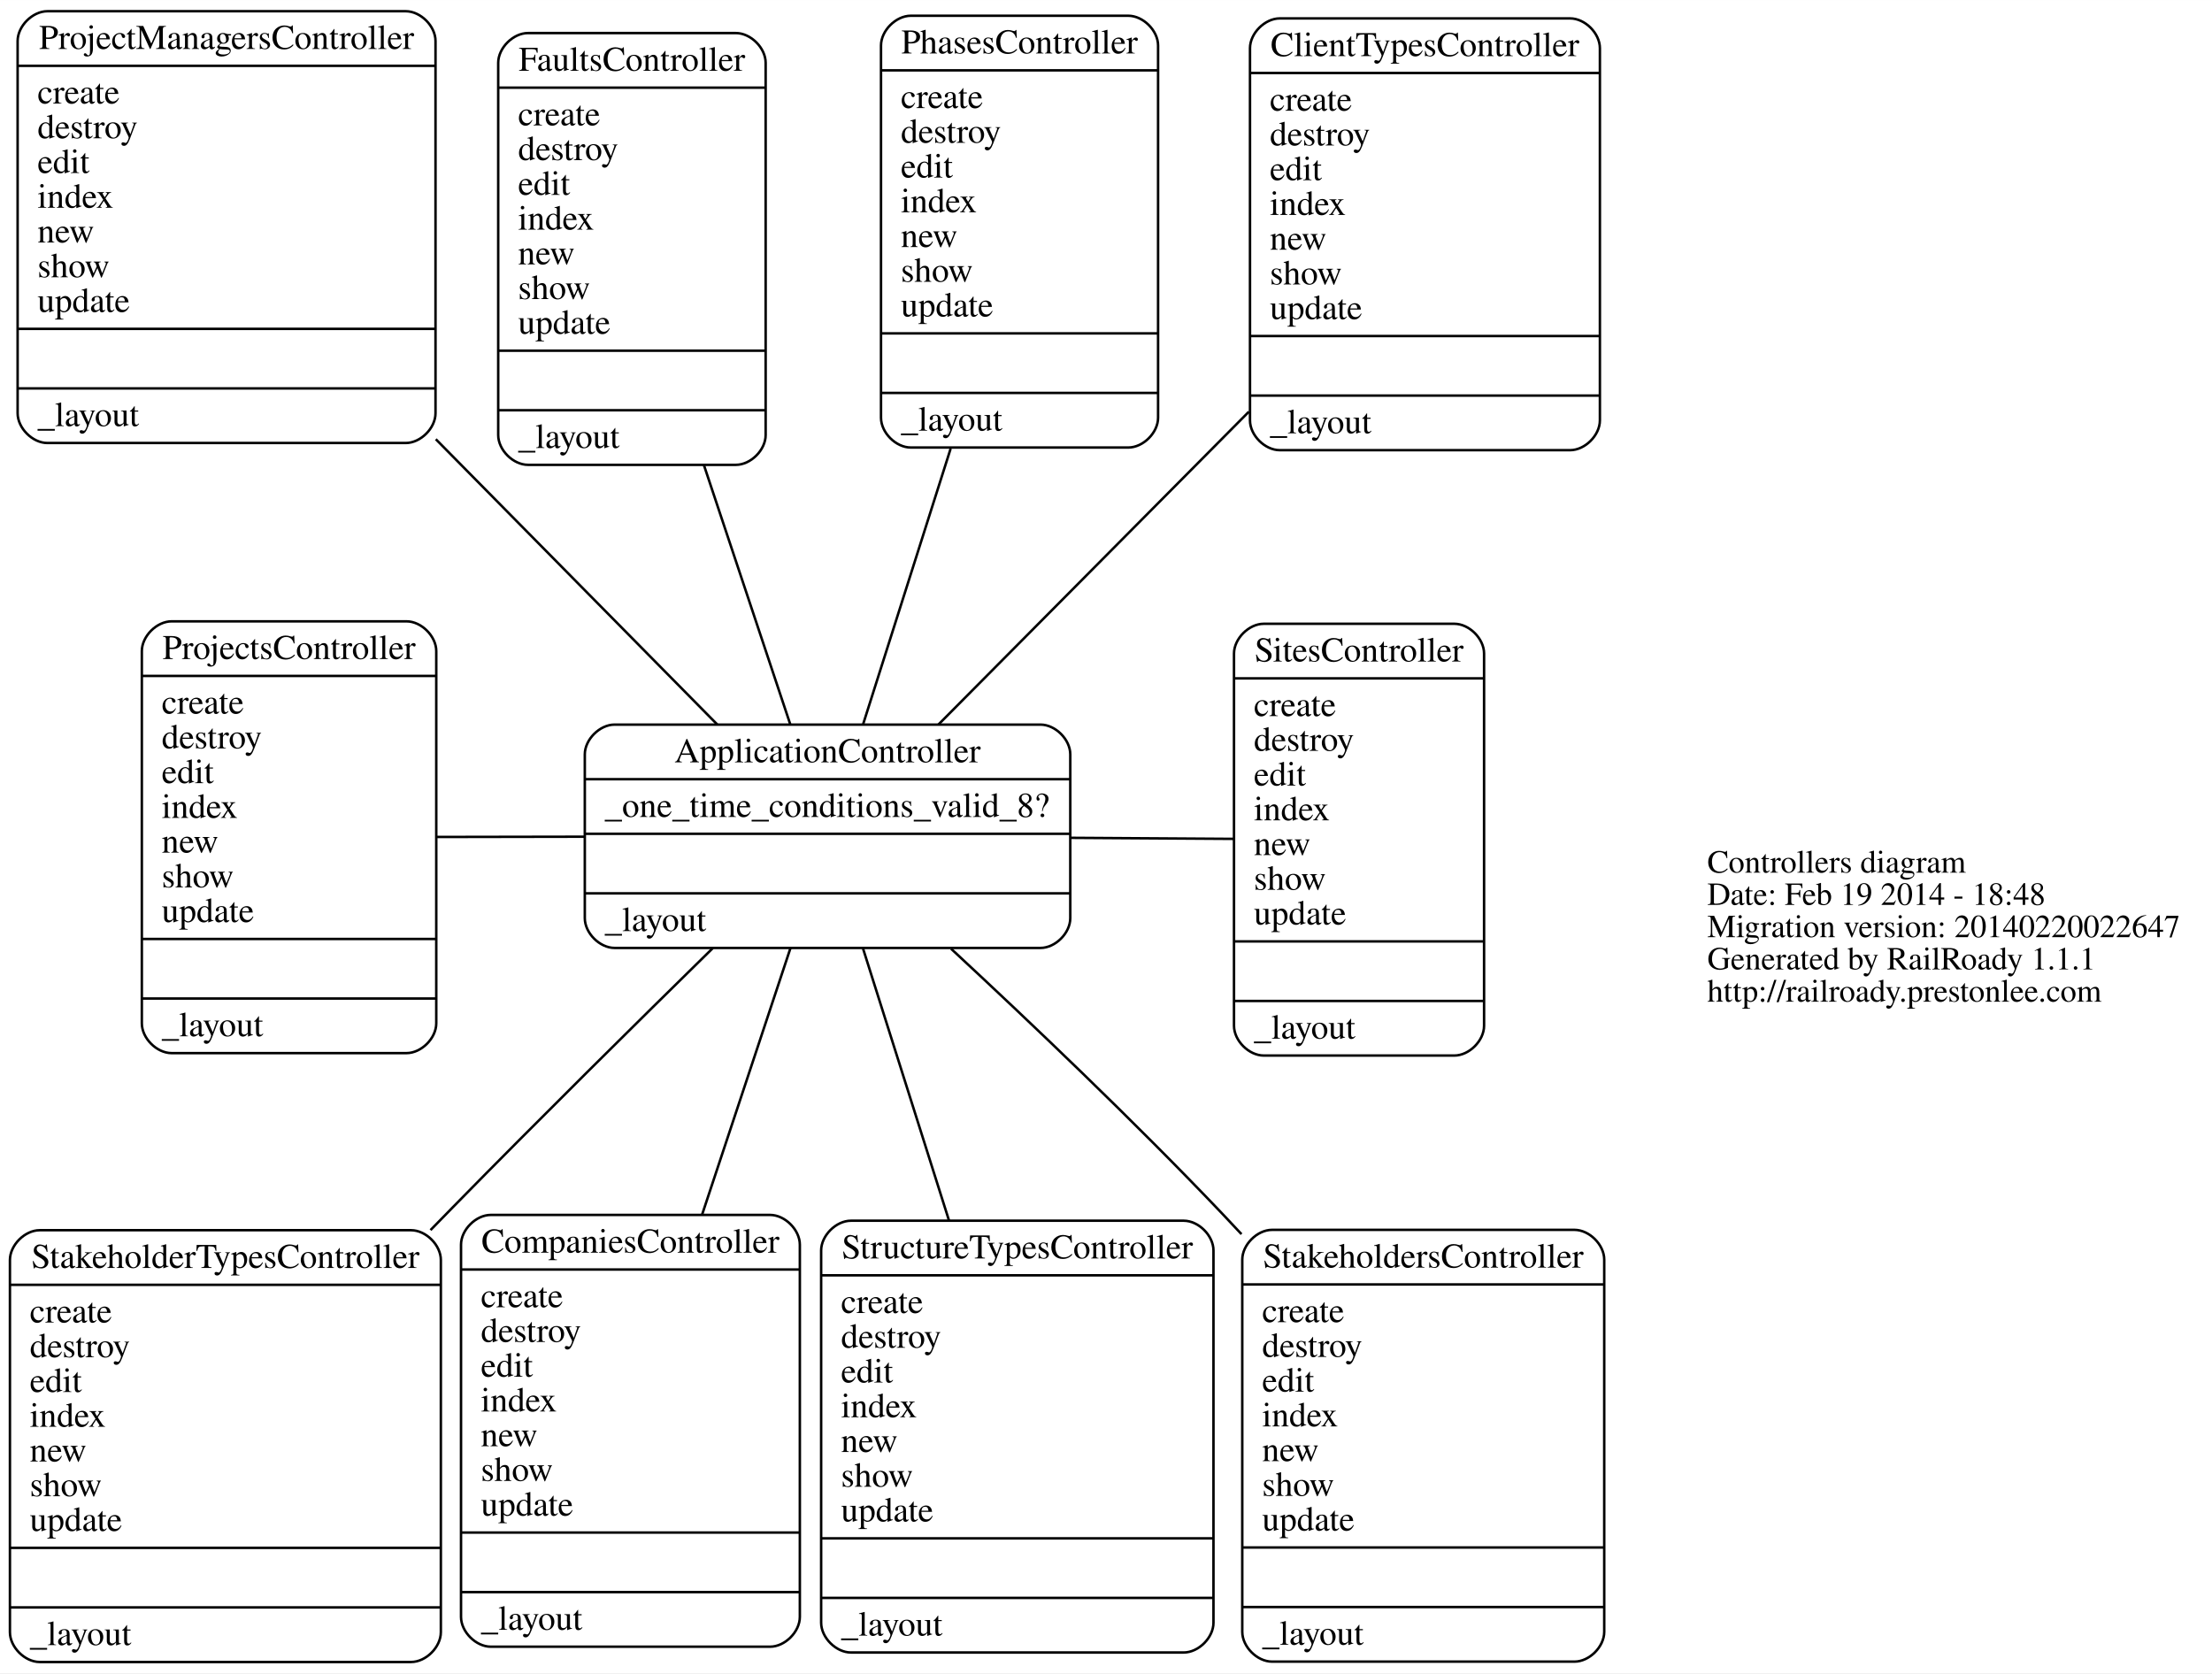
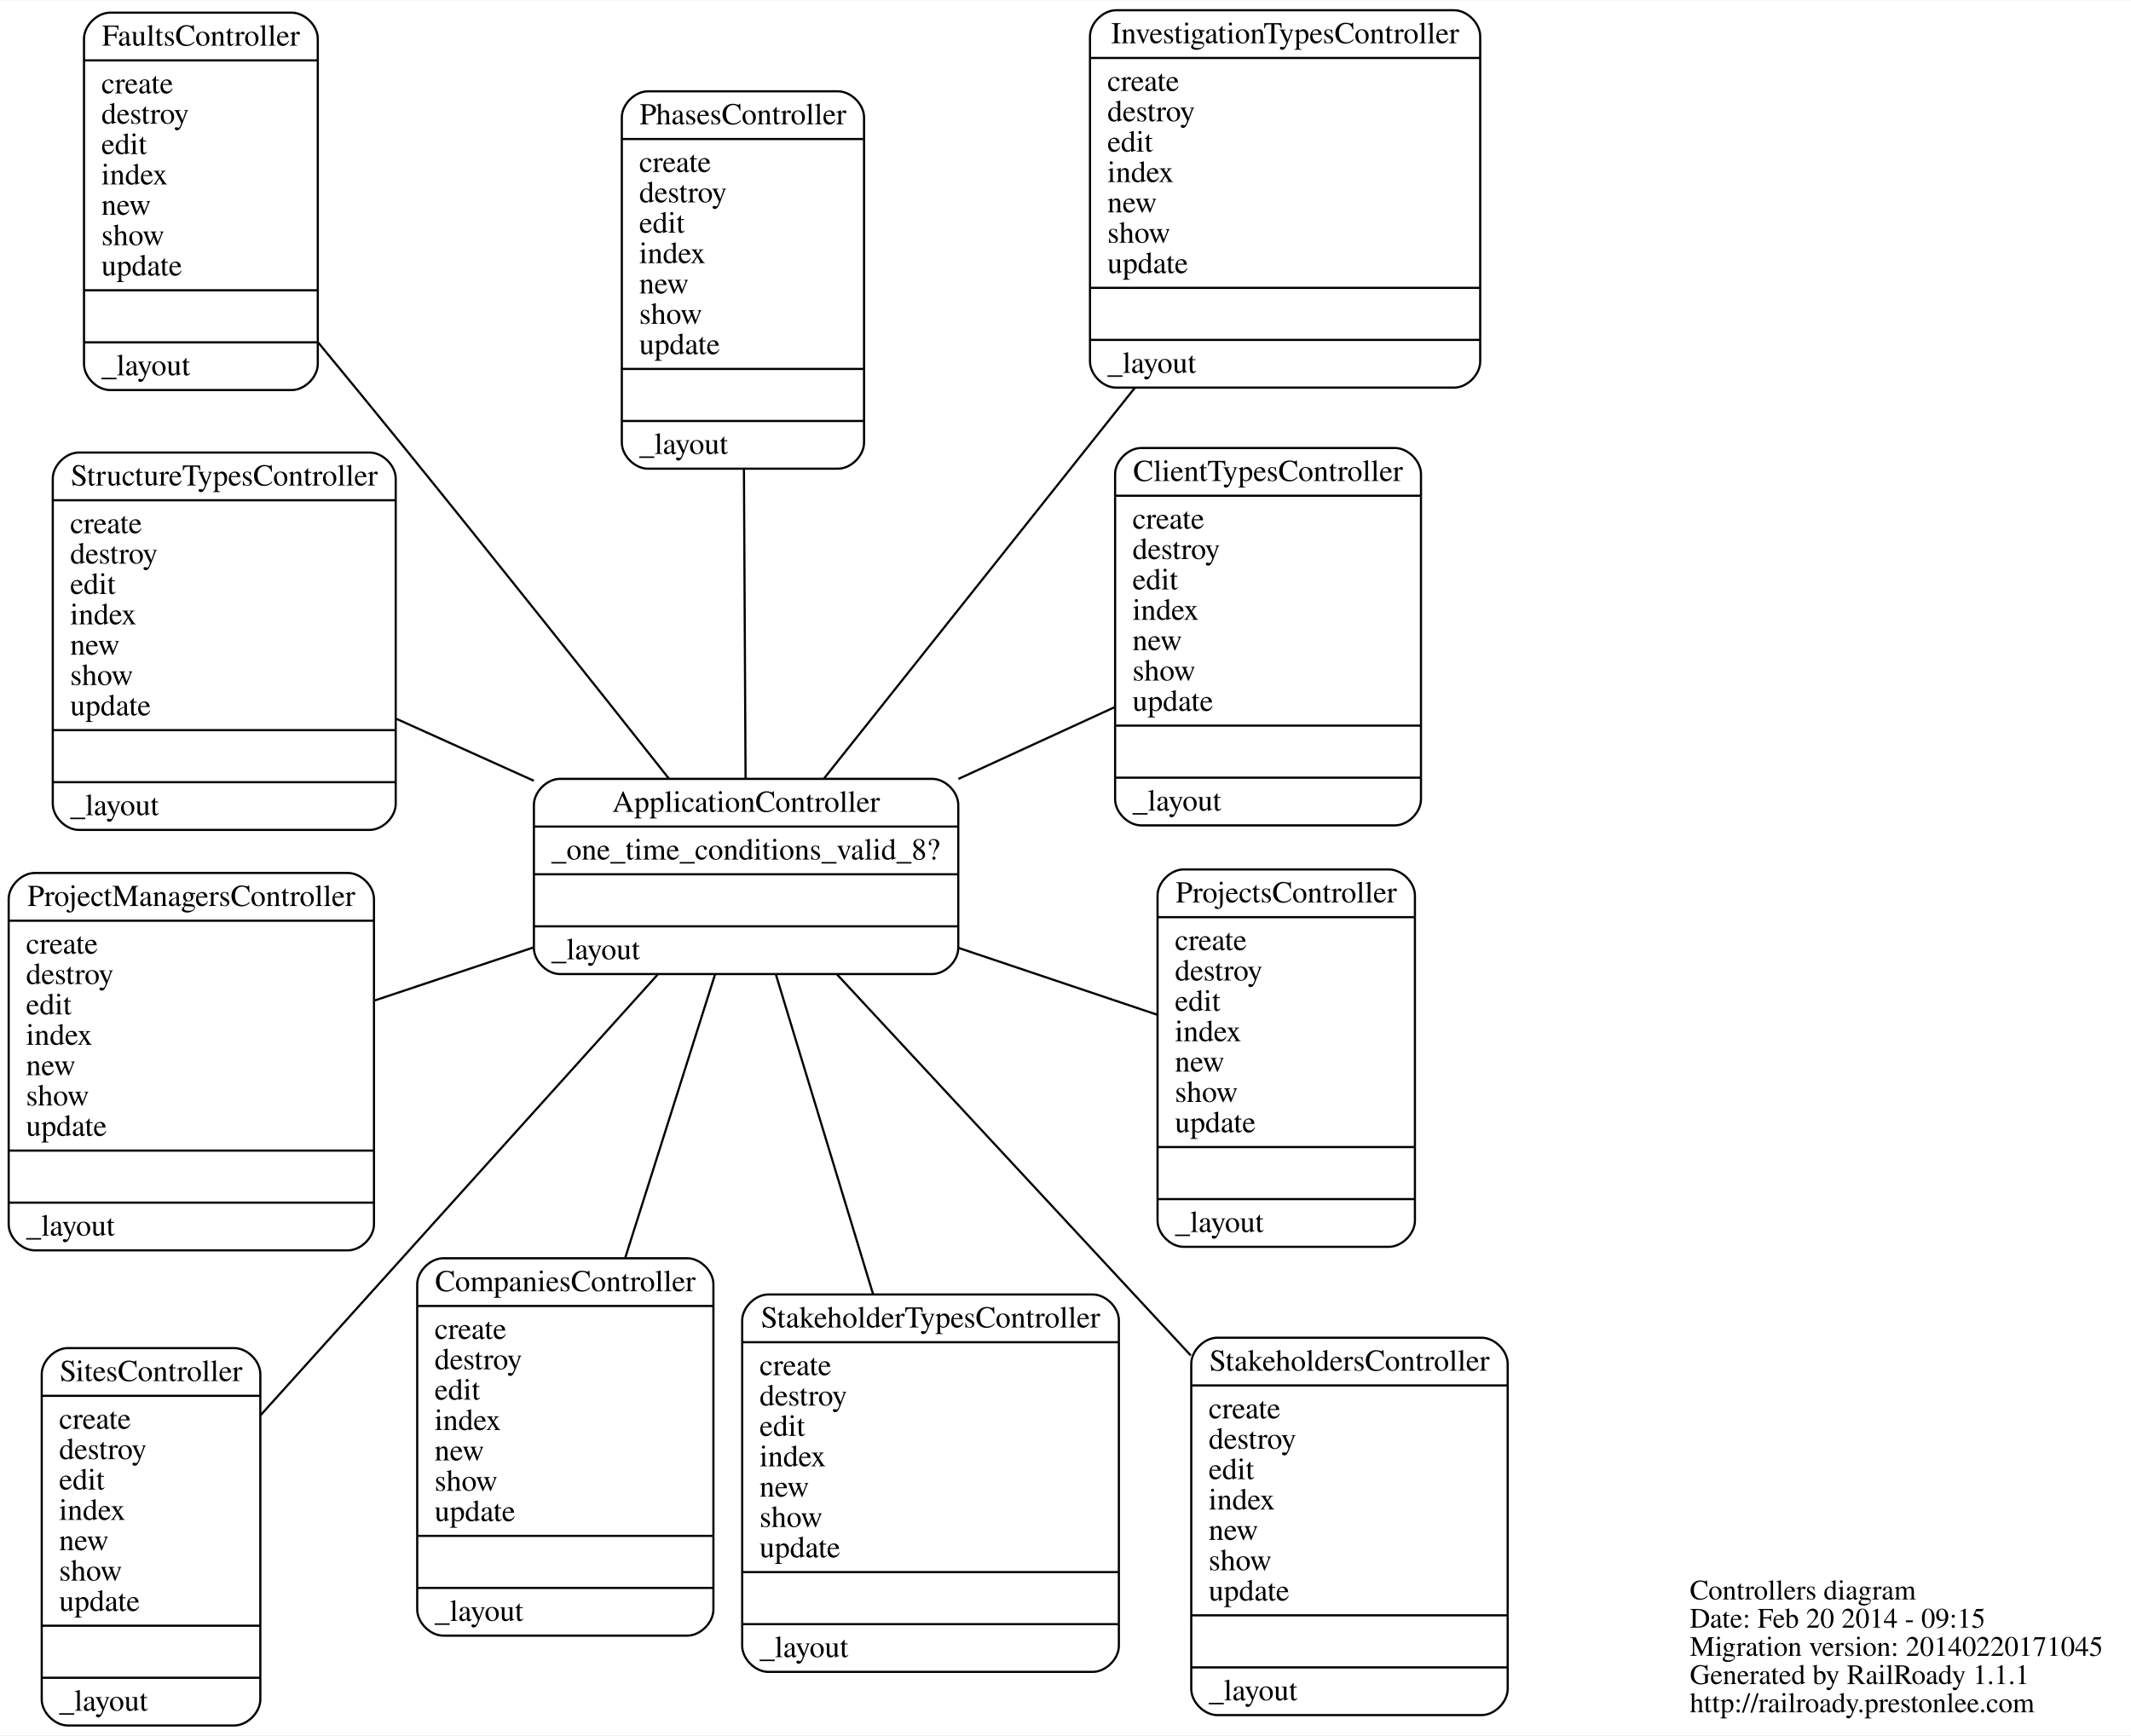
- <svg xmlns="http://www.w3.org/2000/svg" width="891pt" height="674pt" viewBox="0.00 0.00 891.38 674.24">
-   <g id="graph0" class="graph" transform="scale(1 1) rotate(0) translate(4 670.237)">
-     <polygon fill="white" stroke="none" points="-4,4 -4,-670.237 887.375,-670.237 887.375,4 -4,4" />
+ <svg xmlns="http://www.w3.org/2000/svg" width="982pt" height="800pt" viewBox="0.00 0.00 982.38 799.86">
+   <g id="graph0" class="graph" transform="scale(1 1) rotate(0) translate(4 795.865)">
+     <polygon fill="white" stroke="none" points="-4,4 -4,-795.865 978.375,-795.865 978.375,4 -4,4" />
    <g id="node1" class="node">
-       <text text-anchor="start" x="684" y="-318.6" font-family="Times,serif" font-size="13.00">Controllers diagram</text>
-       <text text-anchor="start" x="684" y="-305.6" font-family="Times,serif" font-size="13.00">Date: Feb 19 2014 - 18:48</text>
-       <text text-anchor="start" x="684" y="-292.6" font-family="Times,serif" font-size="13.00">Migration version: 20140220022647</text>
-       <text text-anchor="start" x="684" y="-279.6" font-family="Times,serif" font-size="13.00">Generated by RailRoady 1.1.1</text>
-       <text text-anchor="start" x="684" y="-266.6" font-family="Times,serif" font-size="13.00">http://railroady.prestonlee.com</text>
+       <text text-anchor="start" x="775" y="-58.6" font-family="Times,serif" font-size="13.00">Controllers diagram</text>
+       <text text-anchor="start" x="775" y="-45.6" font-family="Times,serif" font-size="13.00">Date: Feb 20 2014 - 09:15</text>
+       <text text-anchor="start" x="775" y="-32.6" font-family="Times,serif" font-size="13.00">Migration version: 20140220171045</text>
+       <text text-anchor="start" x="775" y="-19.6" font-family="Times,serif" font-size="13.00">Generated by RailRoady 1.1.1</text>
+       <text text-anchor="start" x="775" y="-6.6" font-family="Times,serif" font-size="13.00">http://railroady.prestonlee.com</text>
    </g>
    <g id="node2" class="node">
-       <path fill="none" stroke="black" d="M243.662,-288.255C243.662,-288.255 415.296,-288.255 415.296,-288.255 421.296,-288.255 427.296,-294.255 427.296,-300.255 427.296,-300.255 427.296,-366.255 427.296,-366.255 427.296,-372.255 421.296,-378.255 415.296,-378.255 415.296,-378.255 243.662,-378.255 243.662,-378.255 237.662,-378.255 231.662,-372.255 231.662,-366.255 231.662,-366.255 231.662,-300.255 231.662,-300.255 231.662,-294.255 237.662,-288.255 243.662,-288.255" />
-       <text text-anchor="middle" x="329.479" y="-363.055" font-family="Times,serif" font-size="14.00">ApplicationController</text>
-       <polyline fill="none" stroke="black" points="231.662,-356.255 427.296,-356.255 " />
-       <text text-anchor="start" x="239.662" y="-341.055" font-family="Times,serif" font-size="14.00">_one_time_conditions_valid_8?</text>
-       <polyline fill="none" stroke="black" points="231.662,-334.255 427.296,-334.255 " />
-       <polyline fill="none" stroke="black" points="231.662,-310.255 427.296,-310.255 " />
-       <text text-anchor="start" x="239.662" y="-295.055" font-family="Times,serif" font-size="14.00">_layout</text>
+       <path fill="none" stroke="black" d="M254.124,-346.972C254.124,-346.972 425.758,-346.972 425.758,-346.972 431.758,-346.972 437.758,-352.972 437.758,-358.972 437.758,-358.972 437.758,-424.972 437.758,-424.972 437.758,-430.972 431.758,-436.972 425.758,-436.972 425.758,-436.972 254.124,-436.972 254.124,-436.972 248.124,-436.972 242.124,-430.972 242.124,-424.972 242.124,-424.972 242.124,-358.972 242.124,-358.972 242.124,-352.972 248.124,-346.972 254.124,-346.972" />
+       <text text-anchor="middle" x="339.941" y="-421.772" font-family="Times,serif" font-size="14.00">ApplicationController</text>
+       <polyline fill="none" stroke="black" points="242.124,-414.972 437.758,-414.972 " />
+       <text text-anchor="start" x="250.124" y="-399.772" font-family="Times,serif" font-size="14.00">_one_time_conditions_valid_8?</text>
+       <polyline fill="none" stroke="black" points="242.124,-392.972 437.758,-392.972 " />
+       <polyline fill="none" stroke="black" points="242.124,-368.972 437.758,-368.972 " />
+       <text text-anchor="start" x="250.124" y="-353.772" font-family="Times,serif" font-size="14.00">_layout</text>
    </g>
    <g id="node3" class="node">
-       <path fill="none" stroke="black" d="M511.714,-488.846C511.714,-488.846 628.716,-488.846 628.716,-488.846 634.716,-488.846 640.716,-494.846 640.716,-500.846 640.716,-500.846 640.716,-650.846 640.716,-650.846 640.716,-656.846 634.716,-662.846 628.716,-662.846 628.716,-662.846 511.714,-662.846 511.714,-662.846 505.714,-662.846 499.714,-656.846 499.714,-650.846 499.714,-650.846 499.714,-500.846 499.714,-500.846 499.714,-494.846 505.714,-488.846 511.714,-488.846" />
-       <text text-anchor="middle" x="570.215" y="-647.646" font-family="Times,serif" font-size="14.00">ClientTypesController</text>
-       <polyline fill="none" stroke="black" points="499.714,-640.846 640.716,-640.846 " />
-       <text text-anchor="start" x="507.714" y="-625.646" font-family="Times,serif" font-size="14.00">create</text>
-       <text text-anchor="start" x="507.714" y="-611.646" font-family="Times,serif" font-size="14.00">destroy</text>
-       <text text-anchor="start" x="507.714" y="-597.646" font-family="Times,serif" font-size="14.00">edit</text>
-       <text text-anchor="start" x="507.714" y="-583.646" font-family="Times,serif" font-size="14.00">index</text>
-       <text text-anchor="start" x="507.714" y="-569.646" font-family="Times,serif" font-size="14.00">new</text>
-       <text text-anchor="start" x="507.714" y="-555.646" font-family="Times,serif" font-size="14.00">show</text>
-       <text text-anchor="start" x="507.714" y="-541.646" font-family="Times,serif" font-size="14.00">update</text>
-       <polyline fill="none" stroke="black" points="499.714,-534.846 640.716,-534.846 " />
-       <polyline fill="none" stroke="black" points="499.714,-510.846 640.716,-510.846 " />
-       <text text-anchor="start" x="507.714" y="-495.646" font-family="Times,serif" font-size="14.00">_layout</text>
+       <path fill="none" stroke="black" d="M522.063,-415.518C522.063,-415.518 639.065,-415.518 639.065,-415.518 645.065,-415.518 651.065,-421.518 651.065,-427.518 651.065,-427.518 651.065,-577.518 651.065,-577.518 651.065,-583.518 645.065,-589.518 639.065,-589.518 639.065,-589.518 522.063,-589.518 522.063,-589.518 516.063,-589.518 510.063,-583.518 510.063,-577.518 510.063,-577.518 510.063,-427.518 510.063,-427.518 510.063,-421.518 516.063,-415.518 522.063,-415.518" />
+       <text text-anchor="middle" x="580.564" y="-574.318" font-family="Times,serif" font-size="14.00">ClientTypesController</text>
+       <polyline fill="none" stroke="black" points="510.063,-567.518 651.065,-567.518 " />
+       <text text-anchor="start" x="518.063" y="-552.318" font-family="Times,serif" font-size="14.00">create</text>
+       <text text-anchor="start" x="518.063" y="-538.318" font-family="Times,serif" font-size="14.00">destroy</text>
+       <text text-anchor="start" x="518.063" y="-524.318" font-family="Times,serif" font-size="14.00">edit</text>
+       <text text-anchor="start" x="518.063" y="-510.318" font-family="Times,serif" font-size="14.00">index</text>
+       <text text-anchor="start" x="518.063" y="-496.318" font-family="Times,serif" font-size="14.00">new</text>
+       <text text-anchor="start" x="518.063" y="-482.318" font-family="Times,serif" font-size="14.00">show</text>
+       <text text-anchor="start" x="518.063" y="-468.318" font-family="Times,serif" font-size="14.00">update</text>
+       <polyline fill="none" stroke="black" points="510.063,-461.518 651.065,-461.518 " />
+       <polyline fill="none" stroke="black" points="510.063,-437.518 651.065,-437.518 " />
+       <text text-anchor="start" x="518.063" y="-422.318" font-family="Times,serif" font-size="14.00">_layout</text>
    </g>
    <g id="edge1" class="edge">
-       <path fill="none" stroke="black" d="M374.195,-378.316C409.277,-413.667 458.777,-463.548 499.256,-504.339" />
+       <path fill="none" stroke="black" d="M437.812,-436.936C461.883,-447.994 487.196,-459.624 509.711,-469.967" />
    </g>
    <g id="node4" class="node">
-       <path fill="none" stroke="black" d="M193.778,-6.665C193.778,-6.665 306.316,-6.665 306.316,-6.665 312.316,-6.665 318.316,-12.665 318.316,-18.666 318.316,-18.666 318.316,-168.665 318.316,-168.665 318.316,-174.665 312.316,-180.665 306.316,-180.665 306.316,-180.665 193.778,-180.665 193.778,-180.665 187.778,-180.665 181.778,-174.665 181.778,-168.665 181.778,-168.665 181.778,-18.666 181.778,-18.666 181.778,-12.665 187.778,-6.665 193.778,-6.665" />
-       <text text-anchor="middle" x="250.047" y="-165.465" font-family="Times,serif" font-size="14.00">CompaniesController</text>
-       <polyline fill="none" stroke="black" points="181.778,-158.665 318.316,-158.665 " />
-       <text text-anchor="start" x="189.778" y="-143.465" font-family="Times,serif" font-size="14.00">create</text>
-       <text text-anchor="start" x="189.778" y="-129.465" font-family="Times,serif" font-size="14.00">destroy</text>
-       <text text-anchor="start" x="189.778" y="-115.465" font-family="Times,serif" font-size="14.00">edit</text>
-       <text text-anchor="start" x="189.778" y="-101.465" font-family="Times,serif" font-size="14.00">index</text>
-       <text text-anchor="start" x="189.778" y="-87.466" font-family="Times,serif" font-size="14.00">new</text>
-       <text text-anchor="start" x="189.778" y="-73.466" font-family="Times,serif" font-size="14.00">show</text>
-       <text text-anchor="start" x="189.778" y="-59.465" font-family="Times,serif" font-size="14.00">update</text>
-       <polyline fill="none" stroke="black" points="181.778,-52.666 318.316,-52.666 " />
-       <polyline fill="none" stroke="black" points="181.778,-28.666 318.316,-28.666 " />
-       <text text-anchor="start" x="189.778" y="-13.466" font-family="Times,serif" font-size="14.00">_layout</text>
+       <path fill="none" stroke="black" d="M200.336,-41.922C200.336,-41.922 312.874,-41.922 312.874,-41.922 318.874,-41.922 324.874,-47.922 324.874,-53.922 324.874,-53.922 324.874,-203.922 324.874,-203.922 324.874,-209.922 318.874,-215.922 312.874,-215.922 312.874,-215.922 200.336,-215.922 200.336,-215.922 194.336,-215.922 188.336,-209.922 188.336,-203.922 188.336,-203.922 188.336,-53.922 188.336,-53.922 188.336,-47.922 194.336,-41.922 200.336,-41.922" />
+       <text text-anchor="middle" x="256.605" y="-200.722" font-family="Times,serif" font-size="14.00">CompaniesController</text>
+       <polyline fill="none" stroke="black" points="188.336,-193.922 324.874,-193.922 " />
+       <text text-anchor="start" x="196.336" y="-178.722" font-family="Times,serif" font-size="14.00">create</text>
+       <text text-anchor="start" x="196.336" y="-164.722" font-family="Times,serif" font-size="14.00">destroy</text>
+       <text text-anchor="start" x="196.336" y="-150.722" font-family="Times,serif" font-size="14.00">edit</text>
+       <text text-anchor="start" x="196.336" y="-136.722" font-family="Times,serif" font-size="14.00">index</text>
+       <text text-anchor="start" x="196.336" y="-122.722" font-family="Times,serif" font-size="14.00">new</text>
+       <text text-anchor="start" x="196.336" y="-108.722" font-family="Times,serif" font-size="14.00">show</text>
+       <text text-anchor="start" x="196.336" y="-94.722" font-family="Times,serif" font-size="14.00">update</text>
+       <polyline fill="none" stroke="black" points="188.336,-87.922 324.874,-87.922 " />
+       <polyline fill="none" stroke="black" points="188.336,-63.922 324.874,-63.922 " />
+       <text text-anchor="start" x="196.336" y="-48.722" font-family="Times,serif" font-size="14.00">_layout</text>
    </g>
    <g id="edge2" class="edge">
-       <path fill="none" stroke="black" d="M314.538,-288.19C304.517,-257.961 290.991,-217.163 278.914,-180.737" />
+       <path fill="none" stroke="black" d="M325.615,-346.752C314.26,-310.91 298.055,-259.758 284.201,-216.029" />
    </g>
    <g id="node5" class="node">
-       <path fill="none" stroke="black" d="M208.765,-482.937C208.765,-482.937 292.538,-482.937 292.538,-482.937 298.538,-482.937 304.538,-488.937 304.538,-494.937 304.538,-494.937 304.538,-644.937 304.538,-644.937 304.538,-650.937 298.538,-656.937 292.538,-656.937 292.538,-656.937 208.765,-656.937 208.765,-656.937 202.765,-656.937 196.765,-650.937 196.765,-644.937 196.765,-644.937 196.765,-494.937 196.765,-494.937 196.765,-488.937 202.765,-482.937 208.765,-482.937" />
-       <text text-anchor="middle" x="250.652" y="-641.737" font-family="Times,serif" font-size="14.00">FaultsController</text>
-       <polyline fill="none" stroke="black" points="196.765,-634.937 304.538,-634.937 " />
-       <text text-anchor="start" x="204.765" y="-619.737" font-family="Times,serif" font-size="14.00">create</text>
-       <text text-anchor="start" x="204.765" y="-605.737" font-family="Times,serif" font-size="14.00">destroy</text>
-       <text text-anchor="start" x="204.765" y="-591.737" font-family="Times,serif" font-size="14.00">edit</text>
-       <text text-anchor="start" x="204.765" y="-577.737" font-family="Times,serif" font-size="14.00">index</text>
-       <text text-anchor="start" x="204.765" y="-563.737" font-family="Times,serif" font-size="14.00">new</text>
-       <text text-anchor="start" x="204.765" y="-549.737" font-family="Times,serif" font-size="14.00">show</text>
-       <text text-anchor="start" x="204.765" y="-535.737" font-family="Times,serif" font-size="14.00">update</text>
-       <polyline fill="none" stroke="black" points="196.765,-528.937 304.538,-528.937 " />
-       <polyline fill="none" stroke="black" points="196.765,-504.937 304.538,-504.937 " />
-       <text text-anchor="start" x="204.765" y="-489.737" font-family="Times,serif" font-size="14.00">_layout</text>
+       <path fill="none" stroke="black" d="M46.728,-616.249C46.728,-616.249 130.5,-616.249 130.5,-616.249 136.5,-616.249 142.5,-622.249 142.5,-628.249 142.5,-628.249 142.5,-778.249 142.5,-778.249 142.5,-784.249 136.5,-790.249 130.5,-790.249 130.5,-790.249 46.728,-790.249 46.728,-790.249 40.728,-790.249 34.728,-784.249 34.728,-778.249 34.728,-778.249 34.728,-628.249 34.728,-628.249 34.728,-622.249 40.728,-616.249 46.728,-616.249" />
+       <text text-anchor="middle" x="88.614" y="-775.049" font-family="Times,serif" font-size="14.00">FaultsController</text>
+       <polyline fill="none" stroke="black" points="34.728,-768.249 142.5,-768.249 " />
+       <text text-anchor="start" x="42.728" y="-753.049" font-family="Times,serif" font-size="14.00">create</text>
+       <text text-anchor="start" x="42.728" y="-739.049" font-family="Times,serif" font-size="14.00">destroy</text>
+       <text text-anchor="start" x="42.728" y="-725.049" font-family="Times,serif" font-size="14.00">edit</text>
+       <text text-anchor="start" x="42.728" y="-711.049" font-family="Times,serif" font-size="14.00">index</text>
+       <text text-anchor="start" x="42.728" y="-697.049" font-family="Times,serif" font-size="14.00">new</text>
+       <text text-anchor="start" x="42.728" y="-683.049" font-family="Times,serif" font-size="14.00">show</text>
+       <text text-anchor="start" x="42.728" y="-669.049" font-family="Times,serif" font-size="14.00">update</text>
+       <polyline fill="none" stroke="black" points="34.728,-662.249 142.5,-662.249 " />
+       <polyline fill="none" stroke="black" points="34.728,-638.249 142.5,-638.249 " />
+       <text text-anchor="start" x="42.728" y="-623.049" font-family="Times,serif" font-size="14.00">_layout</text>
    </g>
    <g id="edge3" class="edge">
-       <path fill="none" stroke="black" d="M314.467,-378.33C304.639,-407.837 291.475,-447.363 279.656,-482.85" />
+       <path fill="none" stroke="black" d="M304.325,-437.125C272.385,-477.508 224.139,-538.234 181.627,-590.633 169.086,-606.091 155.49,-622.658 142.665,-638.201" />
    </g>
    <g id="node6" class="node">
-       <path fill="none" stroke="black" d="M363.021,-489.914C363.021,-489.914 450.676,-489.914 450.676,-489.914 456.676,-489.914 462.676,-495.914 462.676,-501.914 462.676,-501.914 462.676,-651.914 462.676,-651.914 462.676,-657.914 456.676,-663.914 450.676,-663.914 450.676,-663.914 363.021,-663.914 363.021,-663.914 357.021,-663.914 351.021,-657.914 351.021,-651.914 351.021,-651.914 351.021,-501.914 351.021,-501.914 351.021,-495.914 357.021,-489.914 363.021,-489.914" />
-       <text text-anchor="middle" x="406.849" y="-648.714" font-family="Times,serif" font-size="14.00">PhasesController</text>
-       <polyline fill="none" stroke="black" points="351.021,-641.914 462.676,-641.914 " />
-       <text text-anchor="start" x="359.021" y="-626.714" font-family="Times,serif" font-size="14.00">create</text>
-       <text text-anchor="start" x="359.021" y="-612.714" font-family="Times,serif" font-size="14.00">destroy</text>
-       <text text-anchor="start" x="359.021" y="-598.714" font-family="Times,serif" font-size="14.00">edit</text>
-       <text text-anchor="start" x="359.021" y="-584.714" font-family="Times,serif" font-size="14.00">index</text>
-       <text text-anchor="start" x="359.021" y="-570.714" font-family="Times,serif" font-size="14.00">new</text>
-       <text text-anchor="start" x="359.021" y="-556.714" font-family="Times,serif" font-size="14.00">show</text>
-       <text text-anchor="start" x="359.021" y="-542.714" font-family="Times,serif" font-size="14.00">update</text>
-       <polyline fill="none" stroke="black" points="351.021,-535.914 462.676,-535.914 " />
-       <polyline fill="none" stroke="black" points="351.021,-511.914 462.676,-511.914 " />
-       <text text-anchor="start" x="359.021" y="-496.714" font-family="Times,serif" font-size="14.00">_layout</text>
+       <path fill="none" stroke="black" d="M510.488,-617.365C510.488,-617.365 666.366,-617.365 666.366,-617.365 672.366,-617.365 678.366,-623.365 678.366,-629.365 678.366,-629.365 678.366,-779.365 678.366,-779.365 678.366,-785.365 672.366,-791.365 666.366,-791.365 666.366,-791.365 510.488,-791.365 510.488,-791.365 504.488,-791.365 498.488,-785.365 498.488,-779.365 498.488,-779.365 498.488,-629.365 498.488,-629.365 498.488,-623.365 504.488,-617.365 510.488,-617.365" />
+       <text text-anchor="middle" x="588.427" y="-776.165" font-family="Times,serif" font-size="14.00">InvestigationTypesController</text>
+       <polyline fill="none" stroke="black" points="498.488,-769.365 678.366,-769.365 " />
+       <text text-anchor="start" x="506.488" y="-754.165" font-family="Times,serif" font-size="14.00">create</text>
+       <text text-anchor="start" x="506.488" y="-740.165" font-family="Times,serif" font-size="14.00">destroy</text>
+       <text text-anchor="start" x="506.488" y="-726.165" font-family="Times,serif" font-size="14.00">edit</text>
+       <text text-anchor="start" x="506.488" y="-712.165" font-family="Times,serif" font-size="14.00">index</text>
+       <text text-anchor="start" x="506.488" y="-698.165" font-family="Times,serif" font-size="14.00">new</text>
+       <text text-anchor="start" x="506.488" y="-684.165" font-family="Times,serif" font-size="14.00">show</text>
+       <text text-anchor="start" x="506.488" y="-670.165" font-family="Times,serif" font-size="14.00">update</text>
+       <polyline fill="none" stroke="black" points="498.488,-663.365 678.366,-663.365 " />
+       <polyline fill="none" stroke="black" points="498.488,-639.365 678.366,-639.365 " />
+       <text text-anchor="start" x="506.488" y="-624.165" font-family="Times,serif" font-size="14.00">_layout</text>
    </g>
    <g id="edge4" class="edge">
-       <path fill="none" stroke="black" d="M343.85,-378.514C353.727,-409.618 367.159,-451.919 379.083,-489.472" />
+       <path fill="none" stroke="black" d="M375.808,-437.063C413.171,-484.036 472.643,-558.804 519.201,-617.335" />
    </g>
    <g id="node7" class="node">
-       <path fill="none" stroke="black" d="M15.1,-491.737C15.1,-491.737 159.5,-491.737 159.5,-491.737 165.5,-491.737 171.5,-497.737 171.5,-503.737 171.5,-503.737 171.5,-653.737 171.5,-653.737 171.5,-659.737 165.5,-665.737 159.5,-665.737 159.5,-665.737 15.1,-665.737 15.1,-665.737 9.1,-665.737 3.1,-659.737 3.1,-653.737 3.1,-653.737 3.1,-503.737 3.1,-503.737 3.1,-497.737 9.1,-491.737 15.1,-491.737" />
-       <text text-anchor="middle" x="87.3" y="-650.537" font-family="Times,serif" font-size="14.00">ProjectManagersController</text>
-       <polyline fill="none" stroke="black" points="3.1,-643.737 171.5,-643.737 " />
-       <text text-anchor="start" x="11.1" y="-628.537" font-family="Times,serif" font-size="14.00">create</text>
-       <text text-anchor="start" x="11.1" y="-614.537" font-family="Times,serif" font-size="14.00">destroy</text>
-       <text text-anchor="start" x="11.1" y="-600.537" font-family="Times,serif" font-size="14.00">edit</text>
-       <text text-anchor="start" x="11.1" y="-586.537" font-family="Times,serif" font-size="14.00">index</text>
-       <text text-anchor="start" x="11.1" y="-572.537" font-family="Times,serif" font-size="14.00">new</text>
-       <text text-anchor="start" x="11.1" y="-558.537" font-family="Times,serif" font-size="14.00">show</text>
-       <text text-anchor="start" x="11.1" y="-544.537" font-family="Times,serif" font-size="14.00">update</text>
-       <polyline fill="none" stroke="black" points="3.1,-537.737 171.5,-537.737 " />
-       <polyline fill="none" stroke="black" points="3.1,-513.737 171.5,-513.737 " />
-       <text text-anchor="start" x="11.1" y="-498.537" font-family="Times,serif" font-size="14.00">_layout</text>
+       <path fill="none" stroke="black" d="M294.66,-579.983C294.66,-579.983 382.316,-579.983 382.316,-579.983 388.316,-579.983 394.316,-585.983 394.316,-591.983 394.316,-591.983 394.316,-741.983 394.316,-741.983 394.316,-747.983 388.316,-753.983 382.316,-753.983 382.316,-753.983 294.66,-753.983 294.66,-753.983 288.66,-753.983 282.66,-747.983 282.66,-741.983 282.66,-741.983 282.66,-591.983 282.66,-591.983 282.66,-585.983 288.66,-579.983 294.66,-579.983" />
+       <text text-anchor="middle" x="338.488" y="-738.783" font-family="Times,serif" font-size="14.00">PhasesController</text>
+       <polyline fill="none" stroke="black" points="282.66,-731.983 394.316,-731.983 " />
+       <text text-anchor="start" x="290.66" y="-716.783" font-family="Times,serif" font-size="14.00">create</text>
+       <text text-anchor="start" x="290.66" y="-702.783" font-family="Times,serif" font-size="14.00">destroy</text>
+       <text text-anchor="start" x="290.66" y="-688.783" font-family="Times,serif" font-size="14.00">edit</text>
+       <text text-anchor="start" x="290.66" y="-674.783" font-family="Times,serif" font-size="14.00">index</text>
+       <text text-anchor="start" x="290.66" y="-660.783" font-family="Times,serif" font-size="14.00">new</text>
+       <text text-anchor="start" x="290.66" y="-646.783" font-family="Times,serif" font-size="14.00">show</text>
+       <text text-anchor="start" x="290.66" y="-632.783" font-family="Times,serif" font-size="14.00">update</text>
+       <polyline fill="none" stroke="black" points="282.66,-625.983 394.316,-625.983 " />
+       <polyline fill="none" stroke="black" points="282.66,-601.983 394.316,-601.983 " />
+       <text text-anchor="start" x="290.66" y="-586.783" font-family="Times,serif" font-size="14.00">_layout</text>
    </g>
    <g id="edge5" class="edge">
-       <path fill="none" stroke="black" d="M285.06,-378.28C253.379,-410.392 209.805,-454.561 171.62,-493.267" />
+       <path fill="none" stroke="black" d="M339.703,-437.077C339.499,-475.706 339.199,-532.442 338.948,-579.886" />
    </g>
    <g id="node8" class="node">
-       <path fill="none" stroke="black" d="M65.156,-245.872C65.156,-245.872 159.804,-245.872 159.804,-245.872 165.804,-245.872 171.804,-251.872 171.804,-257.872 171.804,-257.872 171.804,-407.872 171.804,-407.872 171.804,-413.872 165.804,-419.872 159.804,-419.872 159.804,-419.872 65.156,-419.872 65.156,-419.872 59.156,-419.872 53.156,-413.872 53.156,-407.872 53.156,-407.872 53.156,-257.872 53.156,-257.872 53.156,-251.872 59.156,-245.872 65.156,-245.872" />
-       <text text-anchor="middle" x="112.48" y="-404.672" font-family="Times,serif" font-size="14.00">ProjectsController</text>
-       <polyline fill="none" stroke="black" points="53.156,-397.872 171.804,-397.872 " />
-       <text text-anchor="start" x="61.156" y="-382.672" font-family="Times,serif" font-size="14.00">create</text>
-       <text text-anchor="start" x="61.156" y="-368.672" font-family="Times,serif" font-size="14.00">destroy</text>
-       <text text-anchor="start" x="61.156" y="-354.672" font-family="Times,serif" font-size="14.00">edit</text>
-       <text text-anchor="start" x="61.156" y="-340.672" font-family="Times,serif" font-size="14.00">index</text>
-       <text text-anchor="start" x="61.156" y="-326.672" font-family="Times,serif" font-size="14.00">new</text>
-       <text text-anchor="start" x="61.156" y="-312.672" font-family="Times,serif" font-size="14.00">show</text>
-       <text text-anchor="start" x="61.156" y="-298.672" font-family="Times,serif" font-size="14.00">update</text>
-       <polyline fill="none" stroke="black" points="53.156,-291.872 171.804,-291.872 " />
-       <polyline fill="none" stroke="black" points="53.156,-267.872 171.804,-267.872 " />
-       <text text-anchor="start" x="61.156" y="-252.672" font-family="Times,serif" font-size="14.00">_layout</text>
+       <path fill="none" stroke="black" d="M12,-219.57C12,-219.57 156.4,-219.57 156.4,-219.57 162.4,-219.57 168.4,-225.57 168.4,-231.57 168.4,-231.57 168.4,-381.57 168.4,-381.57 168.4,-387.57 162.4,-393.57 156.4,-393.57 156.4,-393.57 12,-393.57 12,-393.57 6,-393.57 0,-387.57 0,-381.57 0,-381.57 0,-231.57 0,-231.57 0,-225.57 6,-219.57 12,-219.57" />
+       <text text-anchor="middle" x="84.2" y="-378.37" font-family="Times,serif" font-size="14.00">ProjectManagersController</text>
+       <polyline fill="none" stroke="black" points="0,-371.57 168.4,-371.57 " />
+       <text text-anchor="start" x="8" y="-356.37" font-family="Times,serif" font-size="14.00">create</text>
+       <text text-anchor="start" x="8" y="-342.37" font-family="Times,serif" font-size="14.00">destroy</text>
+       <text text-anchor="start" x="8" y="-328.37" font-family="Times,serif" font-size="14.00">edit</text>
+       <text text-anchor="start" x="8" y="-314.37" font-family="Times,serif" font-size="14.00">index</text>
+       <text text-anchor="start" x="8" y="-300.37" font-family="Times,serif" font-size="14.00">new</text>
+       <text text-anchor="start" x="8" y="-286.37" font-family="Times,serif" font-size="14.00">show</text>
+       <text text-anchor="start" x="8" y="-272.37" font-family="Times,serif" font-size="14.00">update</text>
+       <polyline fill="none" stroke="black" points="0,-265.57 168.4,-265.57 " />
+       <polyline fill="none" stroke="black" points="0,-241.57 168.4,-241.57 " />
+       <text text-anchor="start" x="8" y="-226.37" font-family="Times,serif" font-size="14.00">_layout</text>
    </g>
    <g id="edge6" class="edge">
-       <path fill="none" stroke="black" d="M231.455,-333.082C211.125,-333.046 190.301,-333.009 171.872,-332.976" />
+       <path fill="none" stroke="black" d="M241.796,-359.198C217.709,-351.154 192.132,-342.613 168.748,-334.804" />
    </g>
    <g id="node9" class="node">
-       <path fill="none" stroke="black" d="M505.27,-244.888C505.27,-244.888 582.043,-244.888 582.043,-244.888 588.043,-244.888 594.043,-250.888 594.043,-256.888 594.043,-256.888 594.043,-406.888 594.043,-406.888 594.043,-412.888 588.043,-418.888 582.043,-418.888 582.043,-418.888 505.27,-418.888 505.27,-418.888 499.27,-418.888 493.27,-412.888 493.27,-406.888 493.27,-406.888 493.27,-256.888 493.27,-256.888 493.27,-250.888 499.27,-244.888 505.27,-244.888" />
-       <text text-anchor="middle" x="543.657" y="-403.688" font-family="Times,serif" font-size="14.00">SitesController</text>
-       <polyline fill="none" stroke="black" points="493.27,-396.888 594.043,-396.888 " />
-       <text text-anchor="start" x="501.27" y="-381.688" font-family="Times,serif" font-size="14.00">create</text>
-       <text text-anchor="start" x="501.27" y="-367.688" font-family="Times,serif" font-size="14.00">destroy</text>
-       <text text-anchor="start" x="501.27" y="-353.688" font-family="Times,serif" font-size="14.00">edit</text>
-       <text text-anchor="start" x="501.27" y="-339.688" font-family="Times,serif" font-size="14.00">index</text>
-       <text text-anchor="start" x="501.27" y="-325.688" font-family="Times,serif" font-size="14.00">new</text>
-       <text text-anchor="start" x="501.27" y="-311.688" font-family="Times,serif" font-size="14.00">show</text>
-       <text text-anchor="start" x="501.27" y="-297.688" font-family="Times,serif" font-size="14.00">update</text>
-       <polyline fill="none" stroke="black" points="493.27,-290.888 594.043,-290.888 " />
-       <polyline fill="none" stroke="black" points="493.27,-266.888 594.043,-266.888 " />
-       <text text-anchor="start" x="501.27" y="-251.688" font-family="Times,serif" font-size="14.00">_layout</text>
+       <path fill="none" stroke="black" d="M541.625,-221.203C541.625,-221.203 636.273,-221.203 636.273,-221.203 642.273,-221.203 648.273,-227.203 648.273,-233.203 648.273,-233.203 648.273,-383.203 648.273,-383.203 648.273,-389.203 642.273,-395.203 636.273,-395.203 636.273,-395.203 541.625,-395.203 541.625,-395.203 535.625,-395.203 529.625,-389.203 529.625,-383.203 529.625,-383.203 529.625,-233.203 529.625,-233.203 529.625,-227.203 535.625,-221.203 541.625,-221.203" />
+       <text text-anchor="middle" x="588.949" y="-380.003" font-family="Times,serif" font-size="14.00">ProjectsController</text>
+       <polyline fill="none" stroke="black" points="529.625,-373.203 648.273,-373.203 " />
+       <text text-anchor="start" x="537.625" y="-358.003" font-family="Times,serif" font-size="14.00">create</text>
+       <text text-anchor="start" x="537.625" y="-344.003" font-family="Times,serif" font-size="14.00">destroy</text>
+       <text text-anchor="start" x="537.625" y="-330.003" font-family="Times,serif" font-size="14.00">edit</text>
+       <text text-anchor="start" x="537.625" y="-316.003" font-family="Times,serif" font-size="14.00">index</text>
+       <text text-anchor="start" x="537.625" y="-302.003" font-family="Times,serif" font-size="14.00">new</text>
+       <text text-anchor="start" x="537.625" y="-288.003" font-family="Times,serif" font-size="14.00">show</text>
+       <text text-anchor="start" x="537.625" y="-274.003" font-family="Times,serif" font-size="14.00">update</text>
+       <polyline fill="none" stroke="black" points="529.625,-267.203 648.273,-267.203 " />
+       <polyline fill="none" stroke="black" points="529.625,-243.203 648.273,-243.203 " />
+       <text text-anchor="start" x="537.625" y="-228.003" font-family="Times,serif" font-size="14.00">_layout</text>
    </g>
    <g id="edge7" class="edge">
-       <path fill="none" stroke="black" d="M427.479,-332.629C450.17,-332.484 473.408,-332.336 493.081,-332.21" />
+       <path fill="none" stroke="black" d="M437.998,-358.985C468.892,-348.591 502.064,-337.432 529.421,-328.229" />
    </g>
    <g id="node10" class="node">
-       <path fill="none" stroke="black" d="M12,-0.5C12,-0.5 161.65,-0.5 161.65,-0.5 167.65,-0.5 173.65,-6.5 173.65,-12.5 173.65,-12.5 173.65,-162.5 173.65,-162.5 173.65,-168.5 167.65,-174.5 161.65,-174.5 161.65,-174.5 12,-174.5 12,-174.5 6,-174.5 -2.84217e-14,-168.5 -2.84217e-14,-162.5 -2.84217e-14,-162.5 -2.84217e-14,-12.5 -2.84217e-14,-12.5 -2.84217e-14,-6.5 6,-0.5 12,-0.5" />
-       <text text-anchor="middle" x="86.825" y="-159.3" font-family="Times,serif" font-size="14.00">StakeholderTypesController</text>
-       <polyline fill="none" stroke="black" points="-2.84217e-14,-152.5 173.65,-152.5 " />
-       <text text-anchor="start" x="8" y="-137.3" font-family="Times,serif" font-size="14.00">create</text>
-       <text text-anchor="start" x="8" y="-123.3" font-family="Times,serif" font-size="14.00">destroy</text>
-       <text text-anchor="start" x="8" y="-109.3" font-family="Times,serif" font-size="14.00">edit</text>
-       <text text-anchor="start" x="8" y="-95.3" font-family="Times,serif" font-size="14.00">index</text>
-       <text text-anchor="start" x="8" y="-81.3" font-family="Times,serif" font-size="14.00">new</text>
-       <text text-anchor="start" x="8" y="-67.3" font-family="Times,serif" font-size="14.00">show</text>
-       <text text-anchor="start" x="8" y="-53.3" font-family="Times,serif" font-size="14.00">update</text>
-       <polyline fill="none" stroke="black" points="-2.84217e-14,-46.5 173.65,-46.5 " />
-       <polyline fill="none" stroke="black" points="-2.84217e-14,-22.5 173.65,-22.5 " />
-       <text text-anchor="start" x="8" y="-7.3" font-family="Times,serif" font-size="14.00">_layout</text>
+       <path fill="none" stroke="black" d="M27.238,-0.5C27.238,-0.5 104.01,-0.5 104.01,-0.5 110.01,-0.5 116.01,-6.5 116.01,-12.5 116.01,-12.5 116.01,-162.5 116.01,-162.5 116.01,-168.5 110.01,-174.5 104.01,-174.5 104.01,-174.5 27.238,-174.5 27.238,-174.5 21.238,-174.5 15.238,-168.5 15.238,-162.5 15.238,-162.5 15.238,-12.5 15.238,-12.5 15.238,-6.5 21.238,-0.5 27.238,-0.5" />
+       <text text-anchor="middle" x="65.624" y="-159.3" font-family="Times,serif" font-size="14.00">SitesController</text>
+       <polyline fill="none" stroke="black" points="15.238,-152.5 116.01,-152.5 " />
+       <text text-anchor="start" x="23.238" y="-137.3" font-family="Times,serif" font-size="14.00">create</text>
+       <text text-anchor="start" x="23.238" y="-123.3" font-family="Times,serif" font-size="14.00">destroy</text>
+       <text text-anchor="start" x="23.238" y="-109.3" font-family="Times,serif" font-size="14.00">edit</text>
+       <text text-anchor="start" x="23.238" y="-95.3" font-family="Times,serif" font-size="14.00">index</text>
+       <text text-anchor="start" x="23.238" y="-81.3" font-family="Times,serif" font-size="14.00">new</text>
+       <text text-anchor="start" x="23.238" y="-67.3" font-family="Times,serif" font-size="14.00">show</text>
+       <text text-anchor="start" x="23.238" y="-53.3" font-family="Times,serif" font-size="14.00">update</text>
+       <polyline fill="none" stroke="black" points="15.238,-46.5 116.01,-46.5 " />
+       <polyline fill="none" stroke="black" points="15.238,-22.5 116.01,-22.5 " />
+       <text text-anchor="start" x="23.238" y="-7.3" font-family="Times,serif" font-size="14.00">_layout</text>
    </g>
    <g id="edge8" class="edge">
-       <path fill="none" stroke="black" d="M283.231,-288.167C253.186,-258.705 213.295,-219.266 178.578,-183.865 175.585,-180.814 172.546,-177.701 169.483,-174.55" />
+       <path fill="none" stroke="black" d="M299.169,-346.718C250.439,-292.631 168.886,-202.114 116.189,-143.624" />
    </g>
    <g id="node11" class="node">
-       <path fill="none" stroke="black" d="M508.603,-0.649C508.603,-0.649 630.465,-0.649 630.465,-0.649 636.465,-0.649 642.465,-6.649 642.465,-12.649 642.465,-12.649 642.465,-162.649 642.465,-162.649 642.465,-168.649 636.465,-174.649 630.465,-174.649 630.465,-174.649 508.603,-174.649 508.603,-174.649 502.603,-174.649 496.603,-168.649 496.603,-162.649 496.603,-162.649 496.603,-12.649 496.603,-12.649 496.603,-6.649 502.603,-0.649 508.603,-0.649" />
-       <text text-anchor="middle" x="569.534" y="-159.449" font-family="Times,serif" font-size="14.00">StakeholdersController</text>
-       <polyline fill="none" stroke="black" points="496.603,-152.649 642.465,-152.649 " />
-       <text text-anchor="start" x="504.603" y="-137.449" font-family="Times,serif" font-size="14.00">create</text>
-       <text text-anchor="start" x="504.603" y="-123.449" font-family="Times,serif" font-size="14.00">destroy</text>
-       <text text-anchor="start" x="504.603" y="-109.449" font-family="Times,serif" font-size="14.00">edit</text>
-       <text text-anchor="start" x="504.603" y="-95.449" font-family="Times,serif" font-size="14.00">index</text>
-       <text text-anchor="start" x="504.603" y="-81.449" font-family="Times,serif" font-size="14.00">new</text>
-       <text text-anchor="start" x="504.603" y="-67.449" font-family="Times,serif" font-size="14.00">show</text>
-       <text text-anchor="start" x="504.603" y="-53.449" font-family="Times,serif" font-size="14.00">update</text>
-       <polyline fill="none" stroke="black" points="496.603,-46.649 642.465,-46.649 " />
-       <polyline fill="none" stroke="black" points="496.603,-22.649 642.465,-22.649 " />
-       <text text-anchor="start" x="504.603" y="-7.449" font-family="Times,serif" font-size="14.00">_layout</text>
+       <path fill="none" stroke="black" d="M350.141,-25.217C350.141,-25.217 499.791,-25.217 499.791,-25.217 505.791,-25.217 511.791,-31.217 511.791,-37.217 511.791,-37.217 511.791,-187.217 511.791,-187.217 511.791,-193.217 505.791,-199.217 499.791,-199.217 499.791,-199.217 350.141,-199.217 350.141,-199.217 344.141,-199.217 338.141,-193.217 338.141,-187.217 338.141,-187.217 338.141,-37.217 338.141,-37.217 338.141,-31.217 344.141,-25.217 350.141,-25.217" />
+       <text text-anchor="middle" x="424.966" y="-184.017" font-family="Times,serif" font-size="14.00">StakeholderTypesController</text>
+       <polyline fill="none" stroke="black" points="338.141,-177.217 511.791,-177.217 " />
+       <text text-anchor="start" x="346.141" y="-162.017" font-family="Times,serif" font-size="14.00">create</text>
+       <text text-anchor="start" x="346.141" y="-148.017" font-family="Times,serif" font-size="14.00">destroy</text>
+       <text text-anchor="start" x="346.141" y="-134.017" font-family="Times,serif" font-size="14.00">edit</text>
+       <text text-anchor="start" x="346.141" y="-120.017" font-family="Times,serif" font-size="14.00">index</text>
+       <text text-anchor="start" x="346.141" y="-106.017" font-family="Times,serif" font-size="14.00">new</text>
+       <text text-anchor="start" x="346.141" y="-92.017" font-family="Times,serif" font-size="14.00">show</text>
+       <text text-anchor="start" x="346.141" y="-78.017" font-family="Times,serif" font-size="14.00">update</text>
+       <polyline fill="none" stroke="black" points="338.141,-71.217 511.791,-71.217 " />
+       <polyline fill="none" stroke="black" points="338.141,-47.217 511.791,-47.217 " />
+       <text text-anchor="start" x="346.141" y="-32.017" font-family="Times,serif" font-size="14.00">_layout</text>
    </g>
    <g id="edge9" class="edge">
-       <path fill="none" stroke="black" d="M379.263,-287.927C411.137,-258.359 452.973,-218.522 488.198,-181.529 490.875,-178.718 493.578,-175.838 496.289,-172.912" />
+       <path fill="none" stroke="black" d="M353.696,-346.714C365.752,-307.048 383.615,-248.272 398.442,-199.489" />
    </g>
    <g id="node12" class="node">
-       <path fill="none" stroke="black" d="M338.9,-4.329C338.9,-4.329 472.998,-4.329 472.998,-4.329 478.998,-4.329 484.998,-10.329 484.998,-16.329 484.998,-16.329 484.998,-166.329 484.998,-166.329 484.998,-172.329 478.998,-178.329 472.998,-178.329 472.998,-178.329 338.9,-178.329 338.9,-178.329 332.9,-178.329 326.9,-172.329 326.9,-166.329 326.9,-166.329 326.9,-16.329 326.9,-16.329 326.9,-10.329 332.9,-4.329 338.9,-4.329" />
-       <text text-anchor="middle" x="405.949" y="-163.129" font-family="Times,serif" font-size="14.00">StructureTypesController</text>
-       <polyline fill="none" stroke="black" points="326.9,-156.329 484.998,-156.329 " />
-       <text text-anchor="start" x="334.9" y="-141.129" font-family="Times,serif" font-size="14.00">create</text>
-       <text text-anchor="start" x="334.9" y="-127.129" font-family="Times,serif" font-size="14.00">destroy</text>
-       <text text-anchor="start" x="334.9" y="-113.129" font-family="Times,serif" font-size="14.00">edit</text>
-       <text text-anchor="start" x="334.9" y="-99.129" font-family="Times,serif" font-size="14.00">index</text>
-       <text text-anchor="start" x="334.9" y="-85.129" font-family="Times,serif" font-size="14.00">new</text>
-       <text text-anchor="start" x="334.9" y="-71.129" font-family="Times,serif" font-size="14.00">show</text>
-       <text text-anchor="start" x="334.9" y="-57.129" font-family="Times,serif" font-size="14.00">update</text>
-       <polyline fill="none" stroke="black" points="326.9,-50.329 484.998,-50.329 " />
-       <polyline fill="none" stroke="black" points="326.9,-26.329 484.998,-26.329 " />
-       <text text-anchor="start" x="334.9" y="-11.129" font-family="Times,serif" font-size="14.00">_layout</text>
+       <path fill="none" stroke="black" d="M557.166,-5.286C557.166,-5.286 679.028,-5.286 679.028,-5.286 685.028,-5.286 691.028,-11.286 691.028,-17.286 691.028,-17.286 691.028,-167.286 691.028,-167.286 691.028,-173.286 685.028,-179.286 679.028,-179.286 679.028,-179.286 557.166,-179.286 557.166,-179.286 551.166,-179.286 545.166,-173.286 545.166,-167.286 545.166,-167.286 545.166,-17.286 545.166,-17.286 545.166,-11.286 551.166,-5.286 557.166,-5.286" />
+       <text text-anchor="middle" x="618.097" y="-164.086" font-family="Times,serif" font-size="14.00">StakeholdersController</text>
+       <polyline fill="none" stroke="black" points="545.166,-157.286 691.028,-157.286 " />
+       <text text-anchor="start" x="553.166" y="-142.086" font-family="Times,serif" font-size="14.00">create</text>
+       <text text-anchor="start" x="553.166" y="-128.086" font-family="Times,serif" font-size="14.00">destroy</text>
+       <text text-anchor="start" x="553.166" y="-114.086" font-family="Times,serif" font-size="14.00">edit</text>
+       <text text-anchor="start" x="553.166" y="-100.086" font-family="Times,serif" font-size="14.00">index</text>
+       <text text-anchor="start" x="553.166" y="-86.086" font-family="Times,serif" font-size="14.00">new</text>
+       <text text-anchor="start" x="553.166" y="-72.086" font-family="Times,serif" font-size="14.00">show</text>
+       <text text-anchor="start" x="553.166" y="-58.086" font-family="Times,serif" font-size="14.00">update</text>
+       <polyline fill="none" stroke="black" points="545.166,-51.286 691.028,-51.286 " />
+       <polyline fill="none" stroke="black" points="545.166,-27.286 691.028,-27.286 " />
+       <text text-anchor="start" x="553.166" y="-12.086" font-family="Times,serif" font-size="14.00">_layout</text>
    </g>
    <g id="edge10" class="edge">
-       <path fill="none" stroke="black" d="M343.773,-288.034C353.499,-257.263 366.684,-215.549 378.41,-178.452" />
+       <path fill="none" stroke="black" d="M381.885,-346.782C424.987,-300.343 492.95,-227.12 544.932,-171.114" />
+     </g>
+     <g id="node13" class="node">
+       <path fill="none" stroke="black" d="M32.328,-413.433C32.328,-413.433 166.427,-413.433 166.427,-413.433 172.427,-413.433 178.427,-419.433 178.427,-425.433 178.427,-425.433 178.427,-575.433 178.427,-575.433 178.427,-581.433 172.427,-587.433 166.427,-587.433 166.427,-587.433 32.328,-587.433 32.328,-587.433 26.328,-587.433 20.328,-581.433 20.328,-575.433 20.328,-575.433 20.328,-425.433 20.328,-425.433 20.328,-419.433 26.328,-413.433 32.328,-413.433" />
+       <text text-anchor="middle" x="99.378" y="-572.233" font-family="Times,serif" font-size="14.00">StructureTypesController</text>
+       <polyline fill="none" stroke="black" points="20.328,-565.433 178.427,-565.433 " />
+       <text text-anchor="start" x="28.328" y="-550.233" font-family="Times,serif" font-size="14.00">create</text>
+       <text text-anchor="start" x="28.328" y="-536.233" font-family="Times,serif" font-size="14.00">destroy</text>
+       <text text-anchor="start" x="28.328" y="-522.233" font-family="Times,serif" font-size="14.00">edit</text>
+       <text text-anchor="start" x="28.328" y="-508.233" font-family="Times,serif" font-size="14.00">index</text>
+       <text text-anchor="start" x="28.328" y="-494.233" font-family="Times,serif" font-size="14.00">new</text>
+       <text text-anchor="start" x="28.328" y="-480.233" font-family="Times,serif" font-size="14.00">show</text>
+       <text text-anchor="start" x="28.328" y="-466.233" font-family="Times,serif" font-size="14.00">update</text>
+       <polyline fill="none" stroke="black" points="20.328,-459.433 178.427,-459.433 " />
+       <polyline fill="none" stroke="black" points="20.328,-435.433 178.427,-435.433 " />
+       <text text-anchor="start" x="28.328" y="-420.233" font-family="Times,serif" font-size="14.00">_layout</text>
+     </g>
+     <g id="edge11" class="edge">
+       <path fill="none" stroke="black" d="M242.095,-436.088C221.022,-445.589 198.996,-455.519 178.73,-464.656" />
    </g>
  </g>
</svg>
